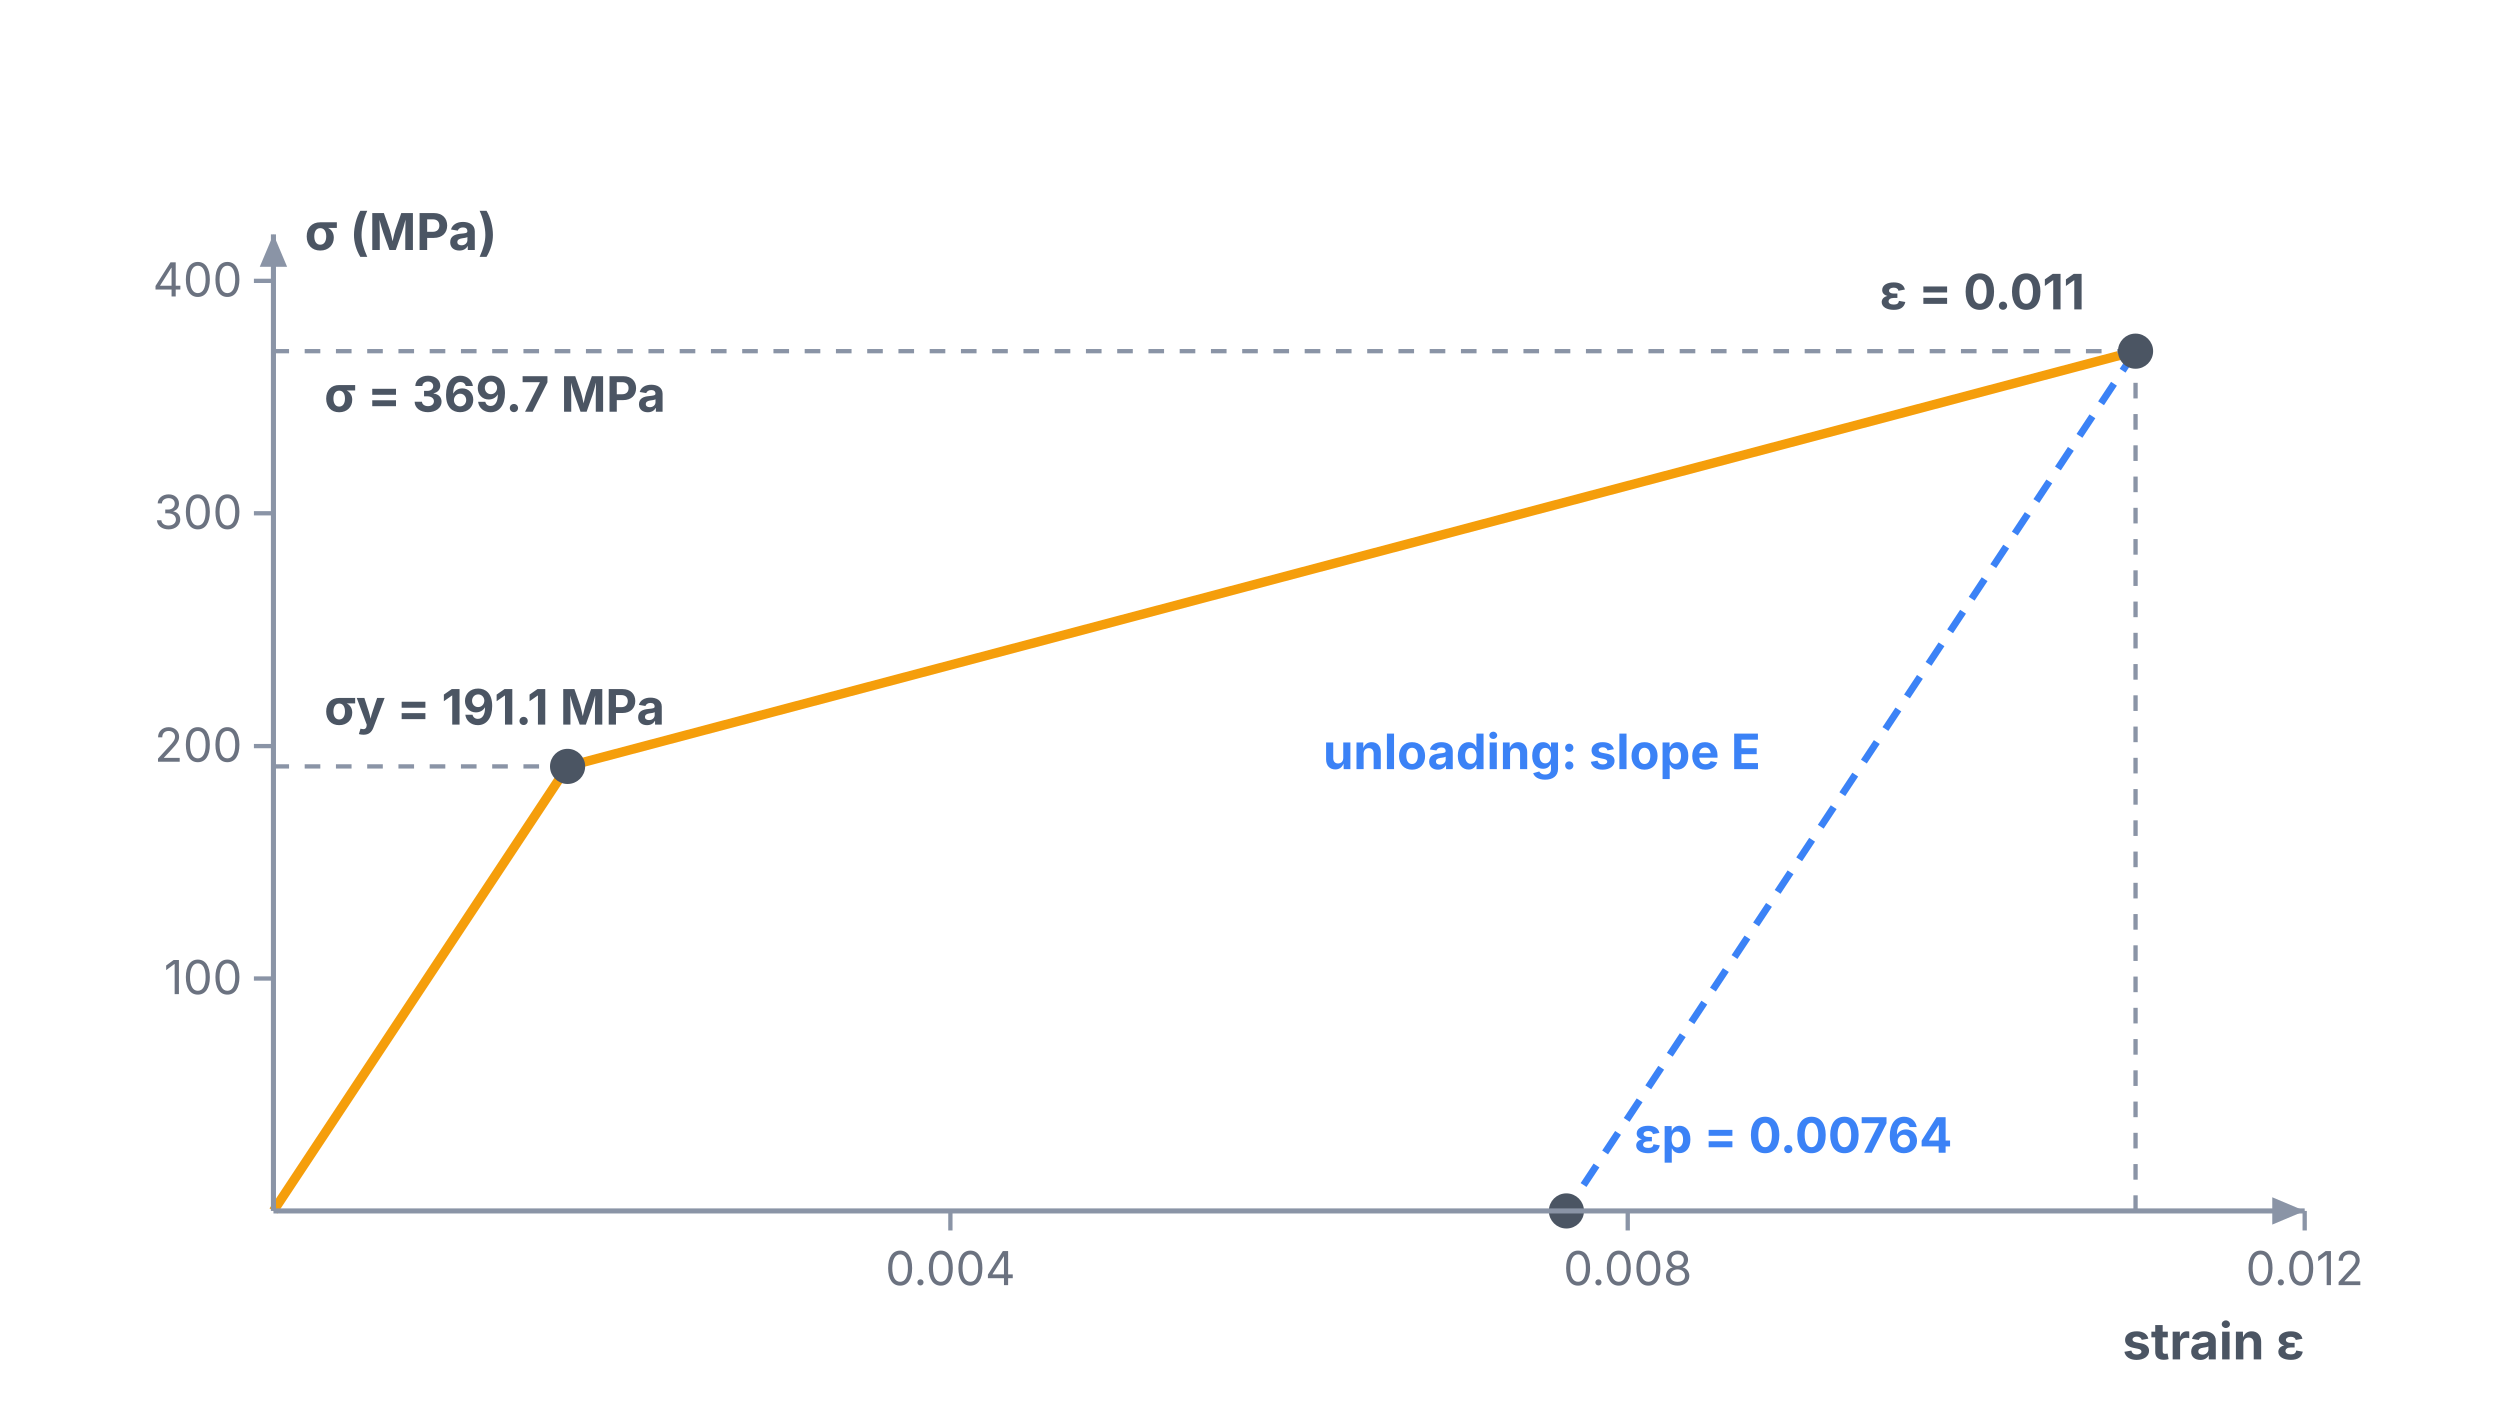
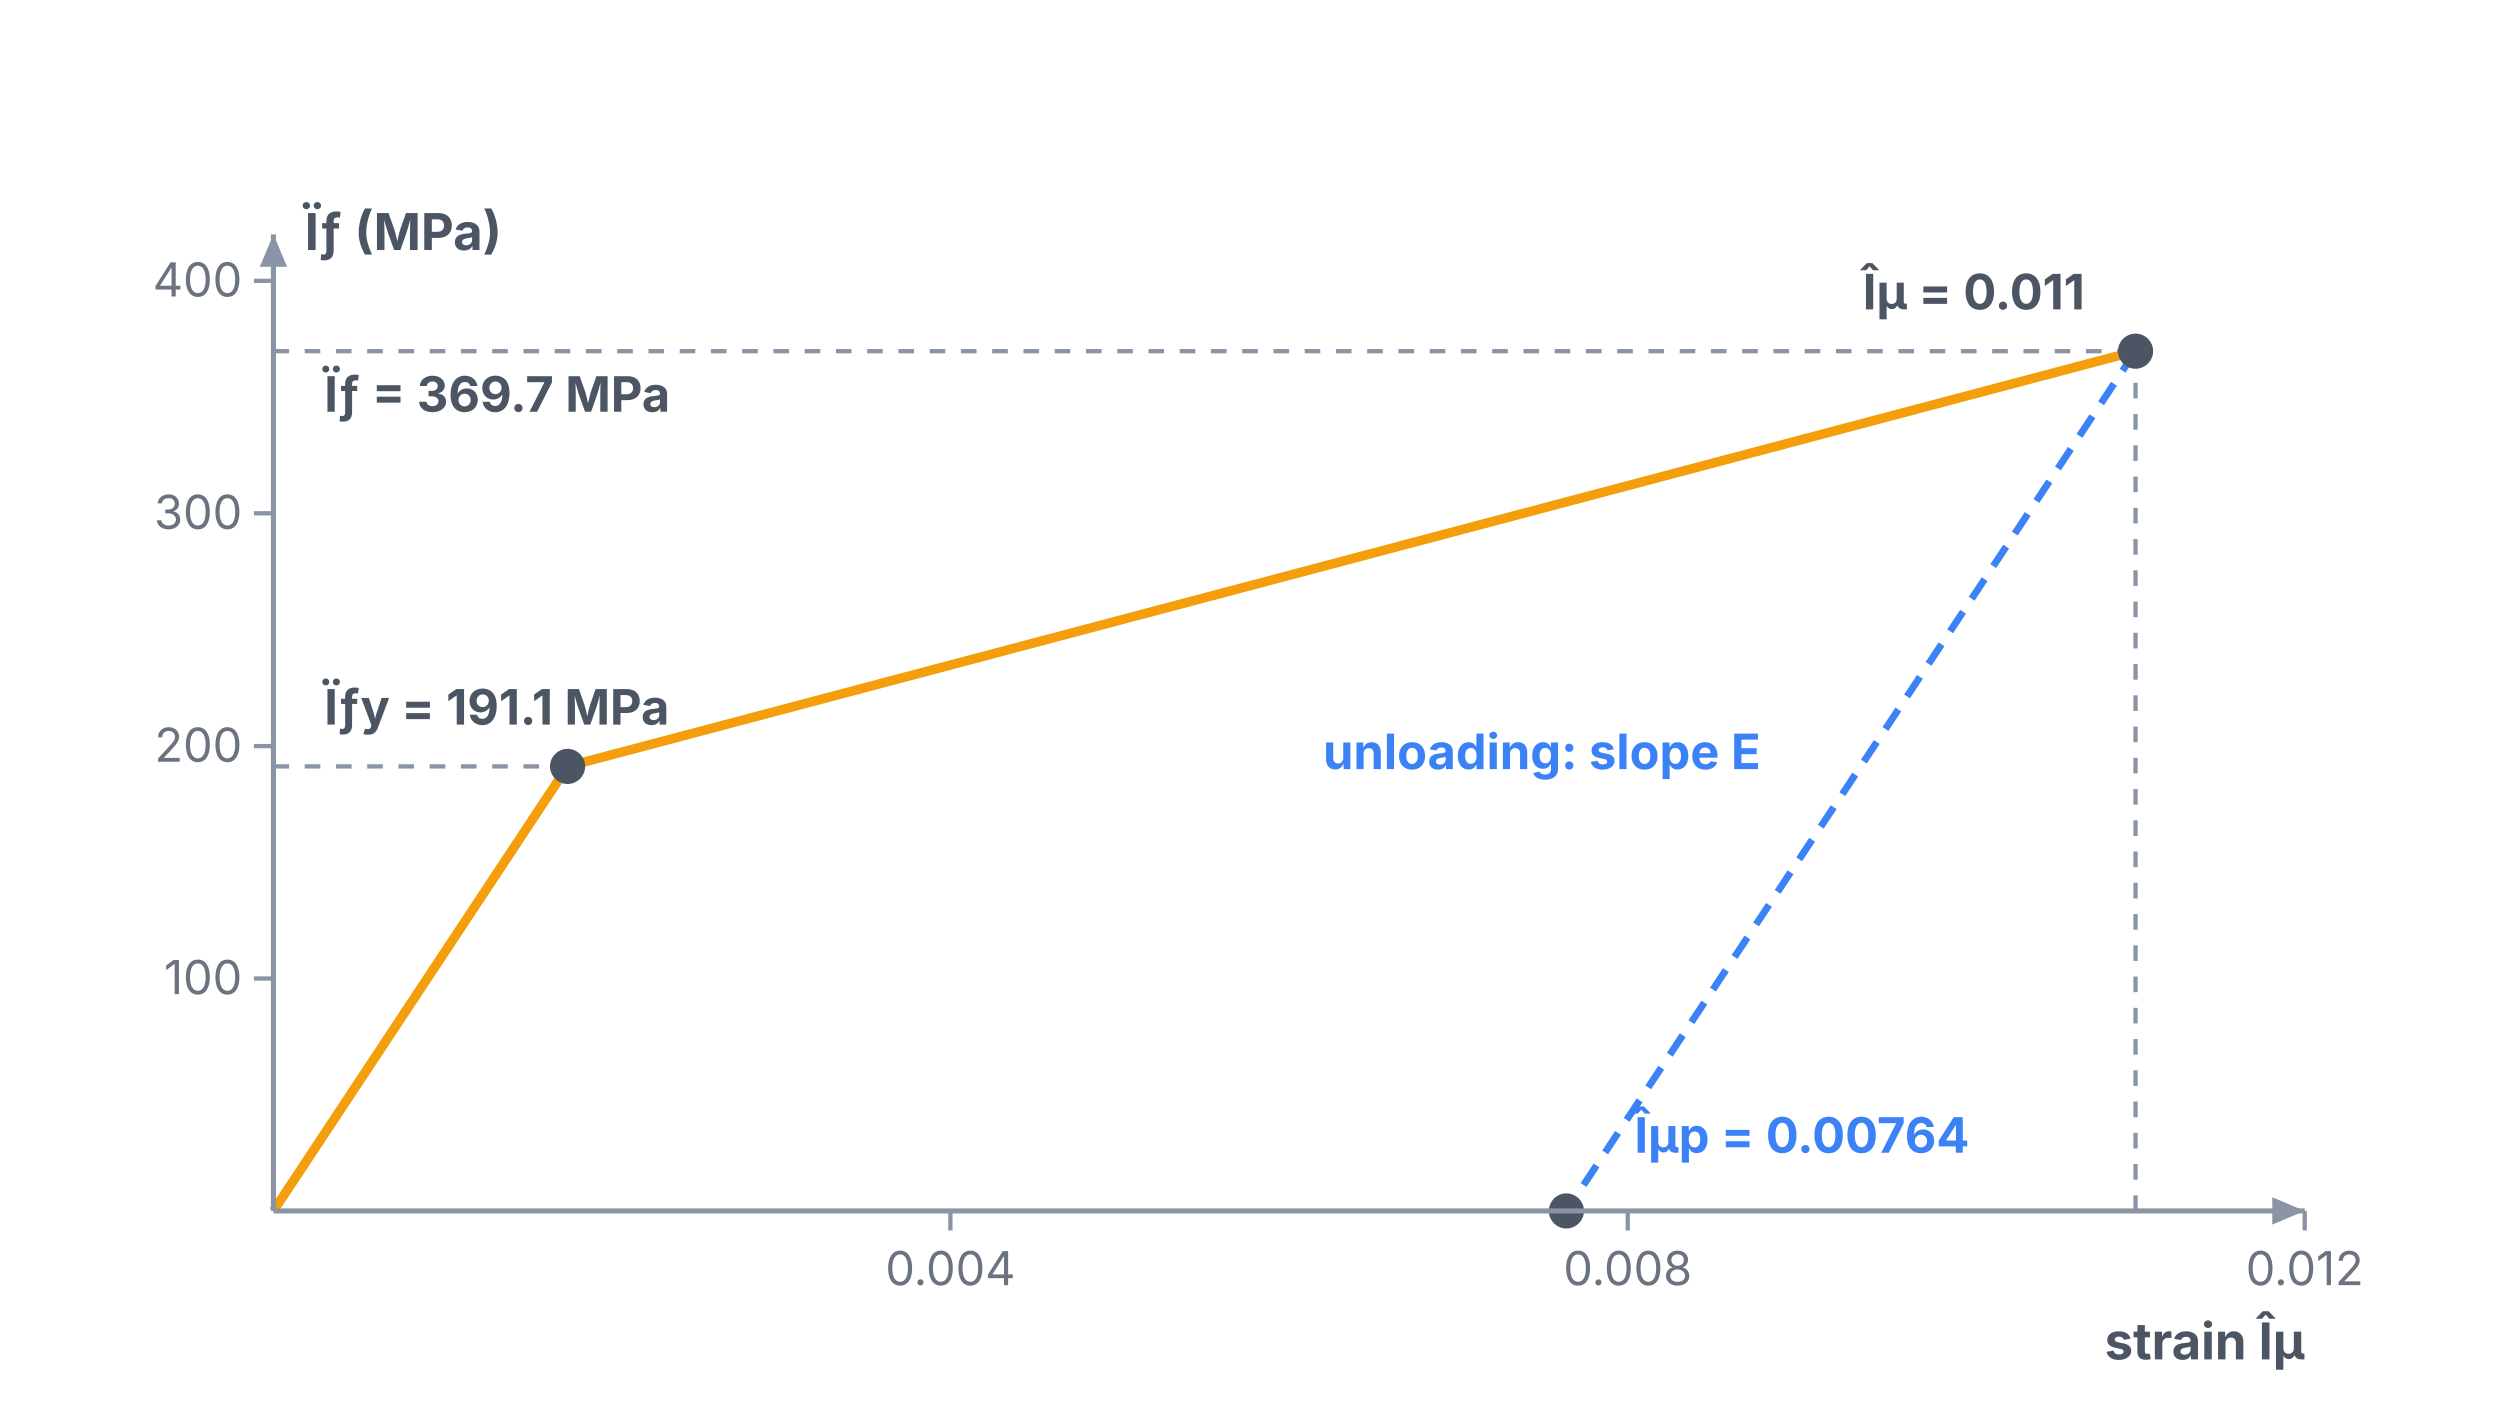
<svg xmlns="http://www.w3.org/2000/svg" viewBox="0 0 640 360" width="100%" class="fig-kit" style="max-width:640px;margin:0 auto;display:block" role="img" aria-label="Problem 10: unloading of the copper wire">
  <g font-family="Inter, Arial, sans-serif" font-size="13" fill="#8a94a6">
    <polyline points="70.0,310.0 145.3,196.2 546.7,89.9" fill="none" stroke="#f59e0b" stroke-width="2.4" stroke-linejoin="round" />
    <polyline points="546.7,89.9 401.0,310.0" fill="none" stroke="#3b82f6" stroke-width="1.8" stroke-dasharray="6,4" stroke-linejoin="round" />
    <line x1="70.0" y1="196.2" x2="145.3" y2="196.2" stroke="#8a94a6" stroke-width="1.1" stroke-dasharray="4,4" />
    <line x1="70.0" y1="89.9" x2="546.7" y2="89.9" stroke="#8a94a6" stroke-width="1.1" stroke-dasharray="4,4" />
    <line x1="546.7" y1="310.0" x2="546.7" y2="89.9" stroke="#8a94a6" stroke-width="1.1" stroke-dasharray="4,4" />
    <circle cx="145.3" cy="196.2" r="4" fill="#4b5563" stroke="#4b5563" stroke-width="1" />
    <circle cx="546.7" cy="89.9" r="4" fill="#4b5563" stroke="#4b5563" stroke-width="1" />
    <circle cx="401.0" cy="310.0" r="4" fill="#4b5563" stroke="#4b5563" stroke-width="1" />
-     <text x="83.0" y="185.5" fill="#4b5563" font-size="12.5" font-weight="700" text-anchor="start">σy = 191.1 MPa</text>
-     <text x="83.0" y="105.4" fill="#4b5563" font-size="12.5" font-weight="700" text-anchor="start">σ = 369.7 MPa</text>
-     <text x="533.7" y="79.2" fill="#4b5563" font-size="12.5" font-weight="700" text-anchor="end">ε = 0.011</text>
-     <text x="418.4" y="295.1" fill="#3b82f6" font-size="12.5" font-weight="700" text-anchor="start">εp = 0.00764</text>
+     <text x="83.0" y="185.5" fill="#4b5563" font-size="12.5" font-weight="700" text-anchor="start">Ïƒy = 191.1 MPa</text>
+     <text x="83.0" y="105.4" fill="#4b5563" font-size="12.5" font-weight="700" text-anchor="start">Ïƒ = 369.7 MPa</text>
+     <text x="533.7" y="79.2" fill="#4b5563" font-size="12.5" font-weight="700" text-anchor="end">Îµ = 0.011</text>
+     <text x="418.4" y="295.1" fill="#3b82f6" font-size="12.5" font-weight="700" text-anchor="start">Îµp = 0.00764</text>
    <text x="338.7" y="196.9" fill="#3b82f6" font-size="12.5" font-weight="700" text-anchor="start">unloading: slope E</text>
    <line x1="70.0" y1="310.0" x2="590.0" y2="310.0" stroke="#8a94a6" stroke-width="1.3" />
    <path d="M590.0,310.0 L581.7,313.5 L581.7,306.5 Z" fill="#8a94a6" />
    <line x1="70.0" y1="310.0" x2="70.0" y2="60.0" stroke="#8a94a6" stroke-width="1.3" />
    <path d="M70.0,60.0 L73.5,68.3 L66.5,68.3 Z" fill="#8a94a6" />
    <line x1="243.3" y1="310.0" x2="243.3" y2="315.0" stroke="#8a94a6" stroke-width="1.1" />
    <text x="243.3" y="329.0" fill="#6b7280" font-size="12" font-weight="400" text-anchor="middle">0.004</text>
    <line x1="416.7" y1="310.0" x2="416.7" y2="315.0" stroke="#8a94a6" stroke-width="1.1" />
    <text x="416.7" y="329.0" fill="#6b7280" font-size="12" font-weight="400" text-anchor="middle">0.008</text>
    <line x1="590.0" y1="310.0" x2="590.0" y2="315.0" stroke="#8a94a6" stroke-width="1.1" />
    <text x="590.0" y="329.0" fill="#6b7280" font-size="12" font-weight="400" text-anchor="middle">0.012</text>
    <line x1="65.0" y1="250.5" x2="70.0" y2="250.5" stroke="#8a94a6" stroke-width="1.1" />
    <text x="62.0" y="254.5" fill="#6b7280" font-size="12" font-weight="400" text-anchor="end">100</text>
    <line x1="65.0" y1="191.0" x2="70.0" y2="191.0" stroke="#8a94a6" stroke-width="1.1" />
    <text x="62.0" y="195.0" fill="#6b7280" font-size="12" font-weight="400" text-anchor="end">200</text>
    <line x1="65.0" y1="131.4" x2="70.0" y2="131.4" stroke="#8a94a6" stroke-width="1.1" />
    <text x="62.0" y="135.4" fill="#6b7280" font-size="12" font-weight="400" text-anchor="end">300</text>
    <line x1="65.0" y1="71.9" x2="70.0" y2="71.9" stroke="#8a94a6" stroke-width="1.1" />
    <text x="62.0" y="75.9" fill="#6b7280" font-size="12" font-weight="400" text-anchor="end">400</text>
-     <text x="590.0" y="348.0" fill="#4b5563" font-size="13" font-weight="700" text-anchor="end">strain ε</text>
-     <text x="78.0" y="64.0" fill="#4b5563" font-size="13" font-weight="700" text-anchor="start">σ (MPa)</text>
+     <text x="590.0" y="348.0" fill="#4b5563" font-size="13" font-weight="700" text-anchor="end">strain Îµ</text>
+     <text x="78.0" y="64.0" fill="#4b5563" font-size="13" font-weight="700" text-anchor="start">Ïƒ (MPa)</text>
  </g>
</svg>
